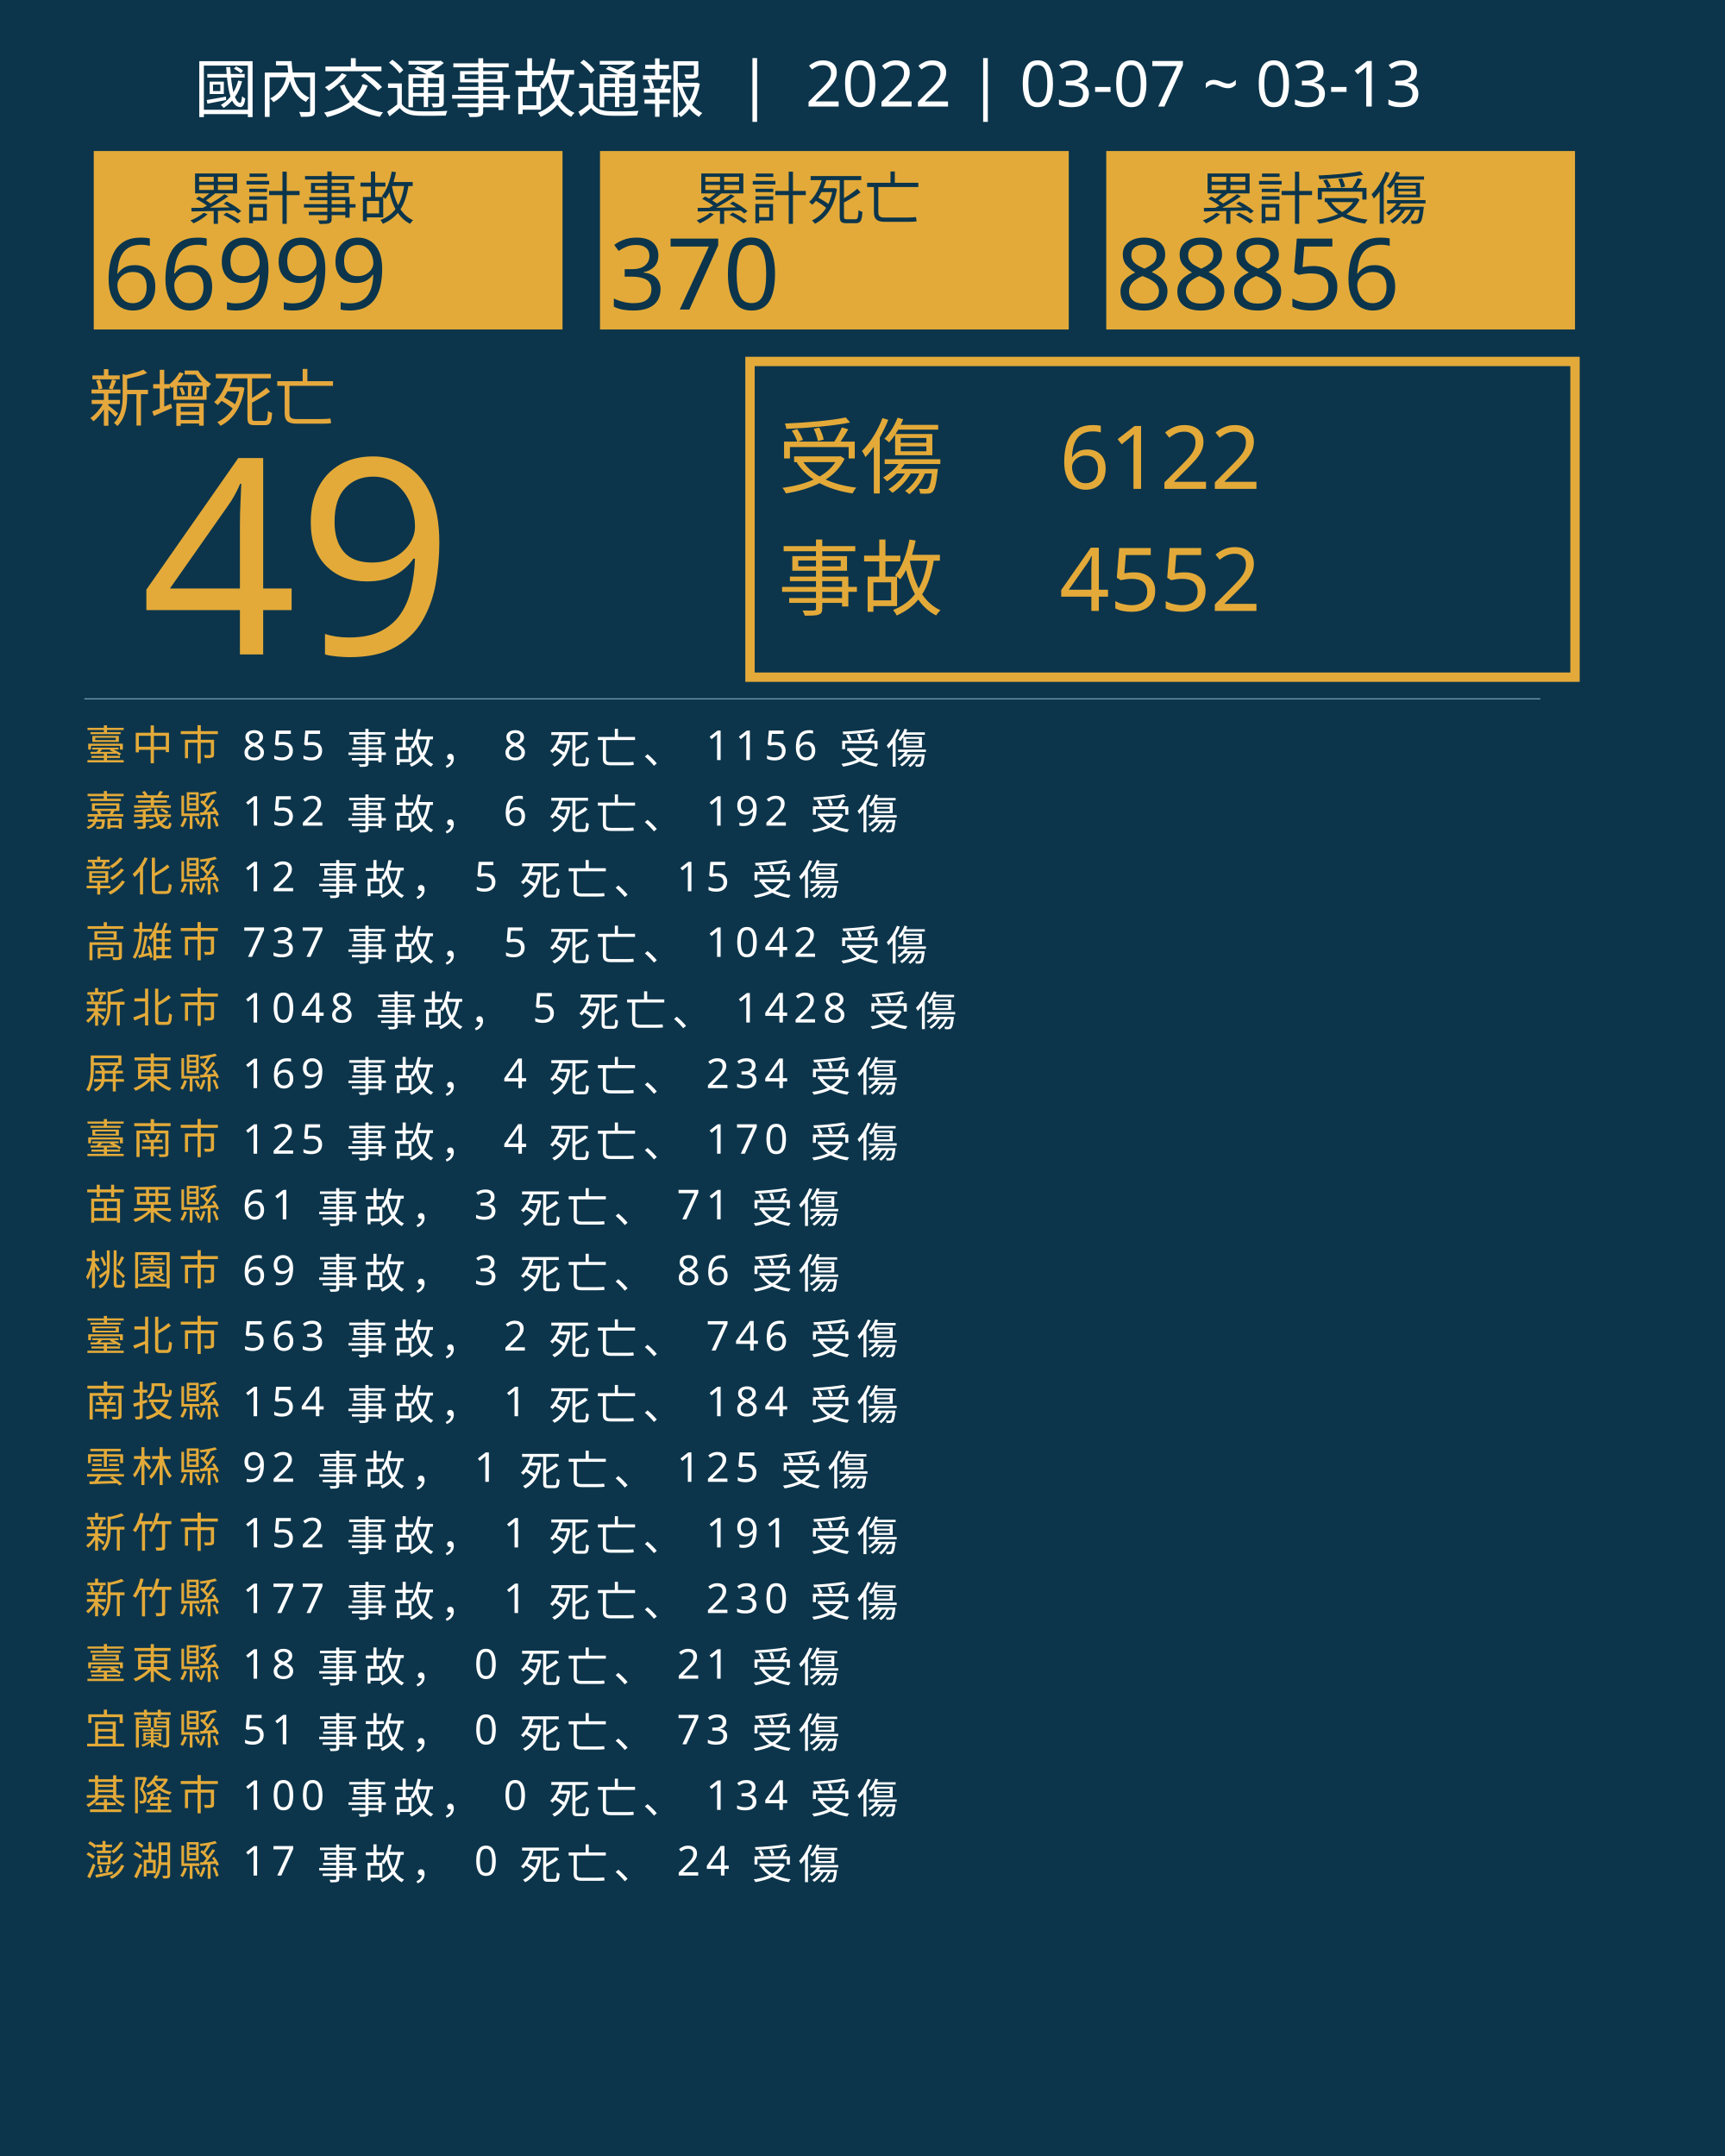
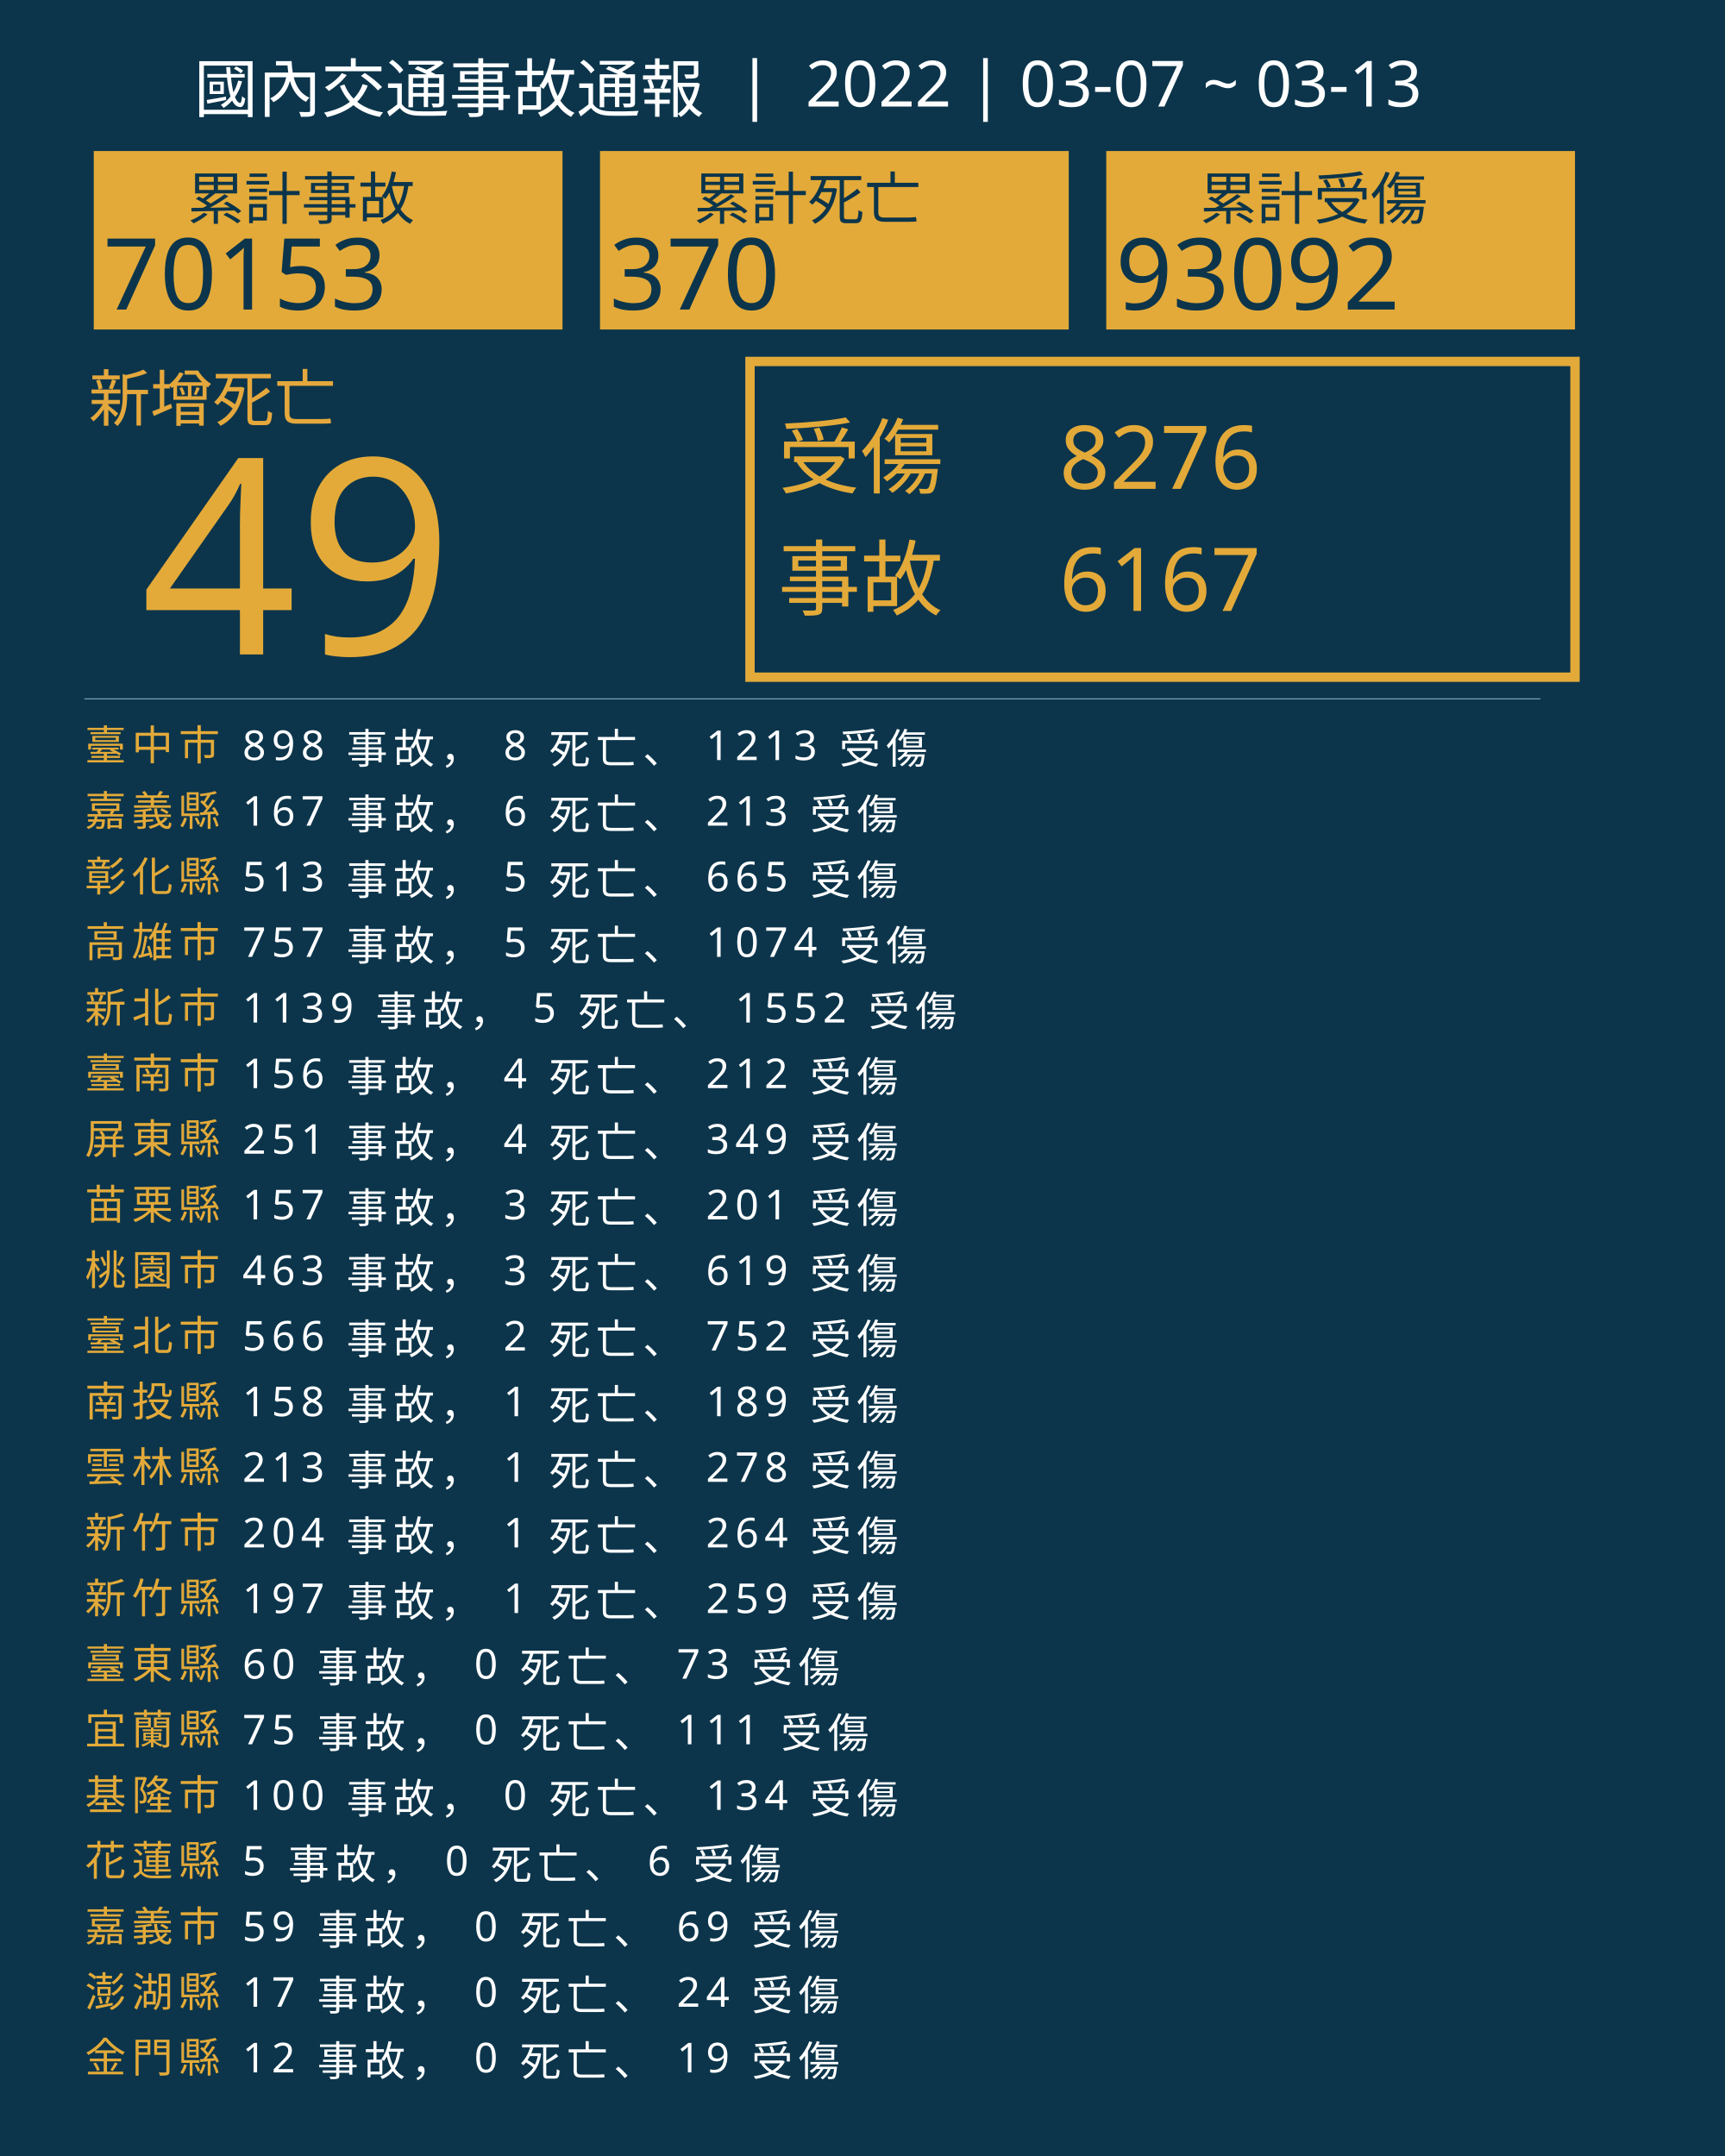
<svg xmlns="http://www.w3.org/2000/svg" version="1.1" id="圖層_1" x="0px" y="0px" viewBox="0 0 1840 2300" style="enable-background:new 0 0 1840 2300;" xml:space="preserve">
  <style type="text/css">
	.st0{fill:#0C354B;}
	.st1{fill:#E5A83D;}
	.st2{font-family:'NotoSansCJKtc-Bold-B5pc-H';}
	.st3{font-size:66px;}
	.st4{fill:#E3AA39;}
	.st5{font-family:'Arial-BoldMT';}
	.st6{font-size:291.776px;}
	.st7{fill:none;stroke:#E3AA39;stroke-miterlimit:10;stroke-width:10;}
	.st8{font-family:'NotoSansCJKtc-Light-B5pc-H';}
	.st9{font-size:88px;}
	.st10{font-family:'NotoSansCJKtc-Medium-B5pc-H';}
	.st11{font-size:94px;}
	.st12{fill:none;stroke:#8AAFC1;stroke-miterlimit:10;}
	.st13{font-size:60.649px;}
	.st14{font-size:106px;}
	.st15{fill:none;}
	.st16{font-size:44px;}
	.st17{letter-spacing:6;}
	.st18{fill:#FFFFFF;}
	.st19{letter-spacing:1;}
	.st20{font-size:68px;}
</style>
  <rect class="st0" width="1840" height="2300" />
  <text transform="matrix(1 0 0 1 94.5001 449.017)" class="st1 st2 st3">新增死亡</text>
  <g>
    <text transform="matrix(1 0 0 1 150 698.1412)" class="st4 st5 st6">49</text>
  </g>
  <g>
    <rect x="800" y="385.6" class="st7" width="880" height="336.8" />
    <g>
      <text transform="matrix(1 0 0 1 830 519.593)" class="st4 st8 st9">受傷</text>
-       <text transform="matrix(1 0 0 1 1130 521.5084)" class="st4 st10 st11">6122</text>
-       <text transform="matrix(1 0 0 1 1130 651.7274)" class="st4 st10 st11">4552</text>
+       <text transform="matrix(1 0 0 1 1130 521.5084)" class="st4 st10 st11">8276</text>
+       <text transform="matrix(1 0 0 1 1130 651.7274)" class="st4 st10 st11">6167</text>
      <text transform="matrix(1 0 0 1 830 649.4965)" class="st4 st8 st9">事故</text>
    </g>
  </g>
  <line class="st12" x1="90" y1="745.5" x2="1643" y2="745.5" />
  <g>
    <g>
      <rect x="100" y="161.1" class="st4" width="500" height="190.4" />
      <g>
        <text transform="matrix(1 0 0 1 200 233.9079)" class="st0 st10 st13">累計事故</text>
        <g>
-           <text transform="matrix(1 0 0 1 110 330.2121)" class="st0 st5 st14">66999</text>
+           <text transform="matrix(1 0 0 1 110 330.2121)" class="st0 st5 st14">70153</text>
        </g>
      </g>
    </g>
    <g>
      <rect x="640" y="161.1" class="st4" width="500" height="190.4" />
      <g>
        <text transform="matrix(1 0 0 1 740 233.908)" class="st0 st10 st13">累計死亡</text>
        <g>
          <text transform="matrix(1 0 0 1 650 330.2122)" class="st0 st5 st14">370</text>
        </g>
      </g>
    </g>
    <g>
      <rect x="1180" y="161.1" class="st4" width="500" height="190.4" />
      <g>
        <text transform="matrix(1 0 0 1 1280 233.908)" class="st0 st10 st13">累計受傷</text>
        <g>
-           <text transform="matrix(1 0 0 1 1190 330.2122)" class="st0 st5 st14">88856</text>
+           <text transform="matrix(1 0 0 1 1190 330.2122)" class="st0 st5 st14">93092</text>
        </g>
      </g>
    </g>
  </g>
  <rect x="90.6" y="772.1" class="st15" width="1141.8" height="314.8" />
  <text transform="matrix(1 0 0 1 90.5591 810.7965)">
    <tspan x="0" y="0" class="st4 st10 st16 st17">臺中市</tspan>
-     <tspan x="150.6" y="0" class="st18 st10 st16 st17"> 855 事故， 8 死亡、 1156 受傷</tspan>
+     <tspan x="150.6" y="0" class="st18 st10 st16 st17"> 898 事故， 8 死亡、 1213 受傷</tspan>
    <tspan x="0" y="70" class="st4 st10 st16 st17">嘉義縣</tspan>
-     <tspan x="150.6" y="70" class="st18 st10 st16 st17"> 152 事故， 6 死亡、 192 受傷</tspan>
+     <tspan x="150.6" y="70" class="st18 st10 st16 st17"> 167 事故， 6 死亡、 213 受傷</tspan>
    <tspan x="0" y="140" class="st4 st10 st16 st17">彰化縣</tspan>
-     <tspan x="150.6" y="140" class="st18 st10 st16 st17"> 12 事故， 5 死亡、 15 受傷</tspan>
+     <tspan x="150.6" y="140" class="st18 st10 st16 st17"> 513 事故， 5 死亡、 665 受傷</tspan>
    <tspan x="0" y="210" class="st4 st10 st16 st17">高雄市</tspan>
-     <tspan x="150.6" y="210" class="st18 st10 st16 st17"> 737 事故， 5 死亡、 1042 受傷</tspan>
+     <tspan x="150.6" y="210" class="st18 st10 st16 st17"> 757 事故， 5 死亡、 1074 受傷</tspan>
    <tspan x="0" y="280" class="st4 st10 st16 st17">新北市</tspan>
-     <tspan x="150.6" y="280" class="st18 st10 st16 st17"> 1048 事故， 5 死亡、 1428 受傷</tspan>
-     <tspan x="0" y="350" class="st4 st10 st16 st17">屏東縣</tspan>
-     <tspan x="150.6" y="350" class="st18 st10 st16 st17"> 169 事故， 4 死亡、 234 受傷</tspan>
-     <tspan x="0" y="420" class="st4 st10 st16 st17">臺南市</tspan>
-     <tspan x="150.6" y="420" class="st18 st10 st16 st17"> 125 事故， 4 死亡、 170 受傷</tspan>
+     <tspan x="150.6" y="280" class="st18 st10 st16 st17"> 1139 事故， 5 死亡、 1552 受傷</tspan>
+     <tspan x="0" y="350" class="st4 st10 st16 st17">臺南市</tspan>
+     <tspan x="150.6" y="350" class="st18 st10 st16 st17"> 156 事故， 4 死亡、 212 受傷</tspan>
+     <tspan x="0" y="420" class="st4 st10 st16 st17">屏東縣</tspan>
+     <tspan x="150.6" y="420" class="st18 st10 st16 st17"> 251 事故， 4 死亡、 349 受傷</tspan>
    <tspan x="0" y="490" class="st4 st10 st16 st17">苗栗縣</tspan>
-     <tspan x="150.6" y="490" class="st18 st10 st16 st17"> 61 事故， 3 死亡、 71 受傷</tspan>
+     <tspan x="150.6" y="490" class="st18 st10 st16 st17"> 157 事故， 3 死亡、 201 受傷</tspan>
    <tspan x="0" y="560" class="st4 st10 st16 st17">桃園市</tspan>
-     <tspan x="150.6" y="560" class="st18 st10 st16 st17"> 69 事故， 3 死亡、 86 受傷</tspan>
+     <tspan x="150.6" y="560" class="st18 st10 st16 st17"> 463 事故， 3 死亡、 619 受傷</tspan>
    <tspan x="0" y="630" class="st4 st10 st16 st17">臺北市</tspan>
-     <tspan x="150.6" y="630" class="st18 st10 st16 st17"> 563 事故， 2 死亡、 746 受傷</tspan>
+     <tspan x="150.6" y="630" class="st18 st10 st16 st17"> 566 事故， 2 死亡、 752 受傷</tspan>
    <tspan x="0" y="700" class="st4 st10 st16 st17">南投縣</tspan>
-     <tspan x="150.6" y="700" class="st18 st10 st16 st17"> 154 事故， 1 死亡、 184 受傷</tspan>
+     <tspan x="150.6" y="700" class="st18 st10 st16 st17"> 158 事故， 1 死亡、 189 受傷</tspan>
    <tspan x="0" y="770" class="st4 st10 st16 st17">雲林縣</tspan>
-     <tspan x="150.6" y="770" class="st18 st10 st16 st17"> 92 事故， 1 死亡、 125 受傷</tspan>
+     <tspan x="150.6" y="770" class="st18 st10 st16 st17"> 213 事故， 1 死亡、 278 受傷</tspan>
    <tspan x="0" y="840" class="st4 st10 st16 st17">新竹市</tspan>
-     <tspan x="150.6" y="840" class="st18 st10 st16 st17"> 152 事故， 1 死亡、 191 受傷</tspan>
+     <tspan x="150.6" y="840" class="st18 st10 st16 st17"> 204 事故， 1 死亡、 264 受傷</tspan>
    <tspan x="0" y="910" class="st4 st10 st16 st17">新竹縣</tspan>
-     <tspan x="150.6" y="910" class="st18 st10 st16 st17"> 177 事故， 1 死亡、 230 受傷</tspan>
+     <tspan x="150.6" y="910" class="st18 st10 st16 st17"> 197 事故， 1 死亡、 259 受傷</tspan>
    <tspan x="0" y="980" class="st4 st10 st16 st17">臺東縣</tspan>
-     <tspan x="150.6" y="980" class="st18 st10 st16 st17"> 18 事故， 0 死亡、 21 受傷</tspan>
+     <tspan x="150.6" y="980" class="st18 st10 st16 st17"> 60 事故， 0 死亡、 73 受傷</tspan>
    <tspan x="0" y="1050" class="st4 st10 st16 st17">宜蘭縣</tspan>
-     <tspan x="150.6" y="1050" class="st18 st10 st16 st17"> 51 事故， 0 死亡、 73 受傷</tspan>
+     <tspan x="150.6" y="1050" class="st18 st10 st16 st17"> 75 事故， 0 死亡、 111 受傷</tspan>
    <tspan x="0" y="1120" class="st4 st10 st16 st17">基隆市</tspan>
    <tspan x="150.6" y="1120" class="st18 st10 st16 st17"> 100 事故， 0 死亡、 134 受傷</tspan>
-     <tspan x="0" y="1190" class="st4 st10 st16 st17">澎湖縣</tspan>
-     <tspan x="150.6" y="1190" class="st18 st10 st16 st17"> 17 事故， 0 死亡、 24 受傷</tspan>
+     <tspan x="0" y="1190" class="st4 st10 st16 st17">花蓮縣</tspan>
+     <tspan x="150.6" y="1190" class="st18 st10 st16 st17"> 5 事故， 0 死亡、 6 受傷</tspan>
+     <tspan x="0" y="1260" class="st4 st10 st16 st17">嘉義市</tspan>
+     <tspan x="150.6" y="1260" class="st18 st10 st16 st17"> 59 事故， 0 死亡、 69 受傷</tspan>
+     <tspan x="0" y="1330" class="st4 st10 st16 st17">澎湖縣</tspan>
+     <tspan x="150.6" y="1330" class="st18 st10 st16 st17"> 17 事故， 0 死亡、 24 受傷</tspan>
+     <tspan x="0" y="1400" class="st4 st10 st16 st17">金門縣</tspan>
+     <tspan x="150.6" y="1400" class="st18 st10 st16 st17"> 12 事故， 0 死亡、 19 受傷</tspan>
  </text>
  <text transform="matrix(1 0 0 1 207 119.2712)" class="st18 st8 st20">國內交通事故通報  |  2022 | 03-07 ~ 03-13</text>
</svg>
